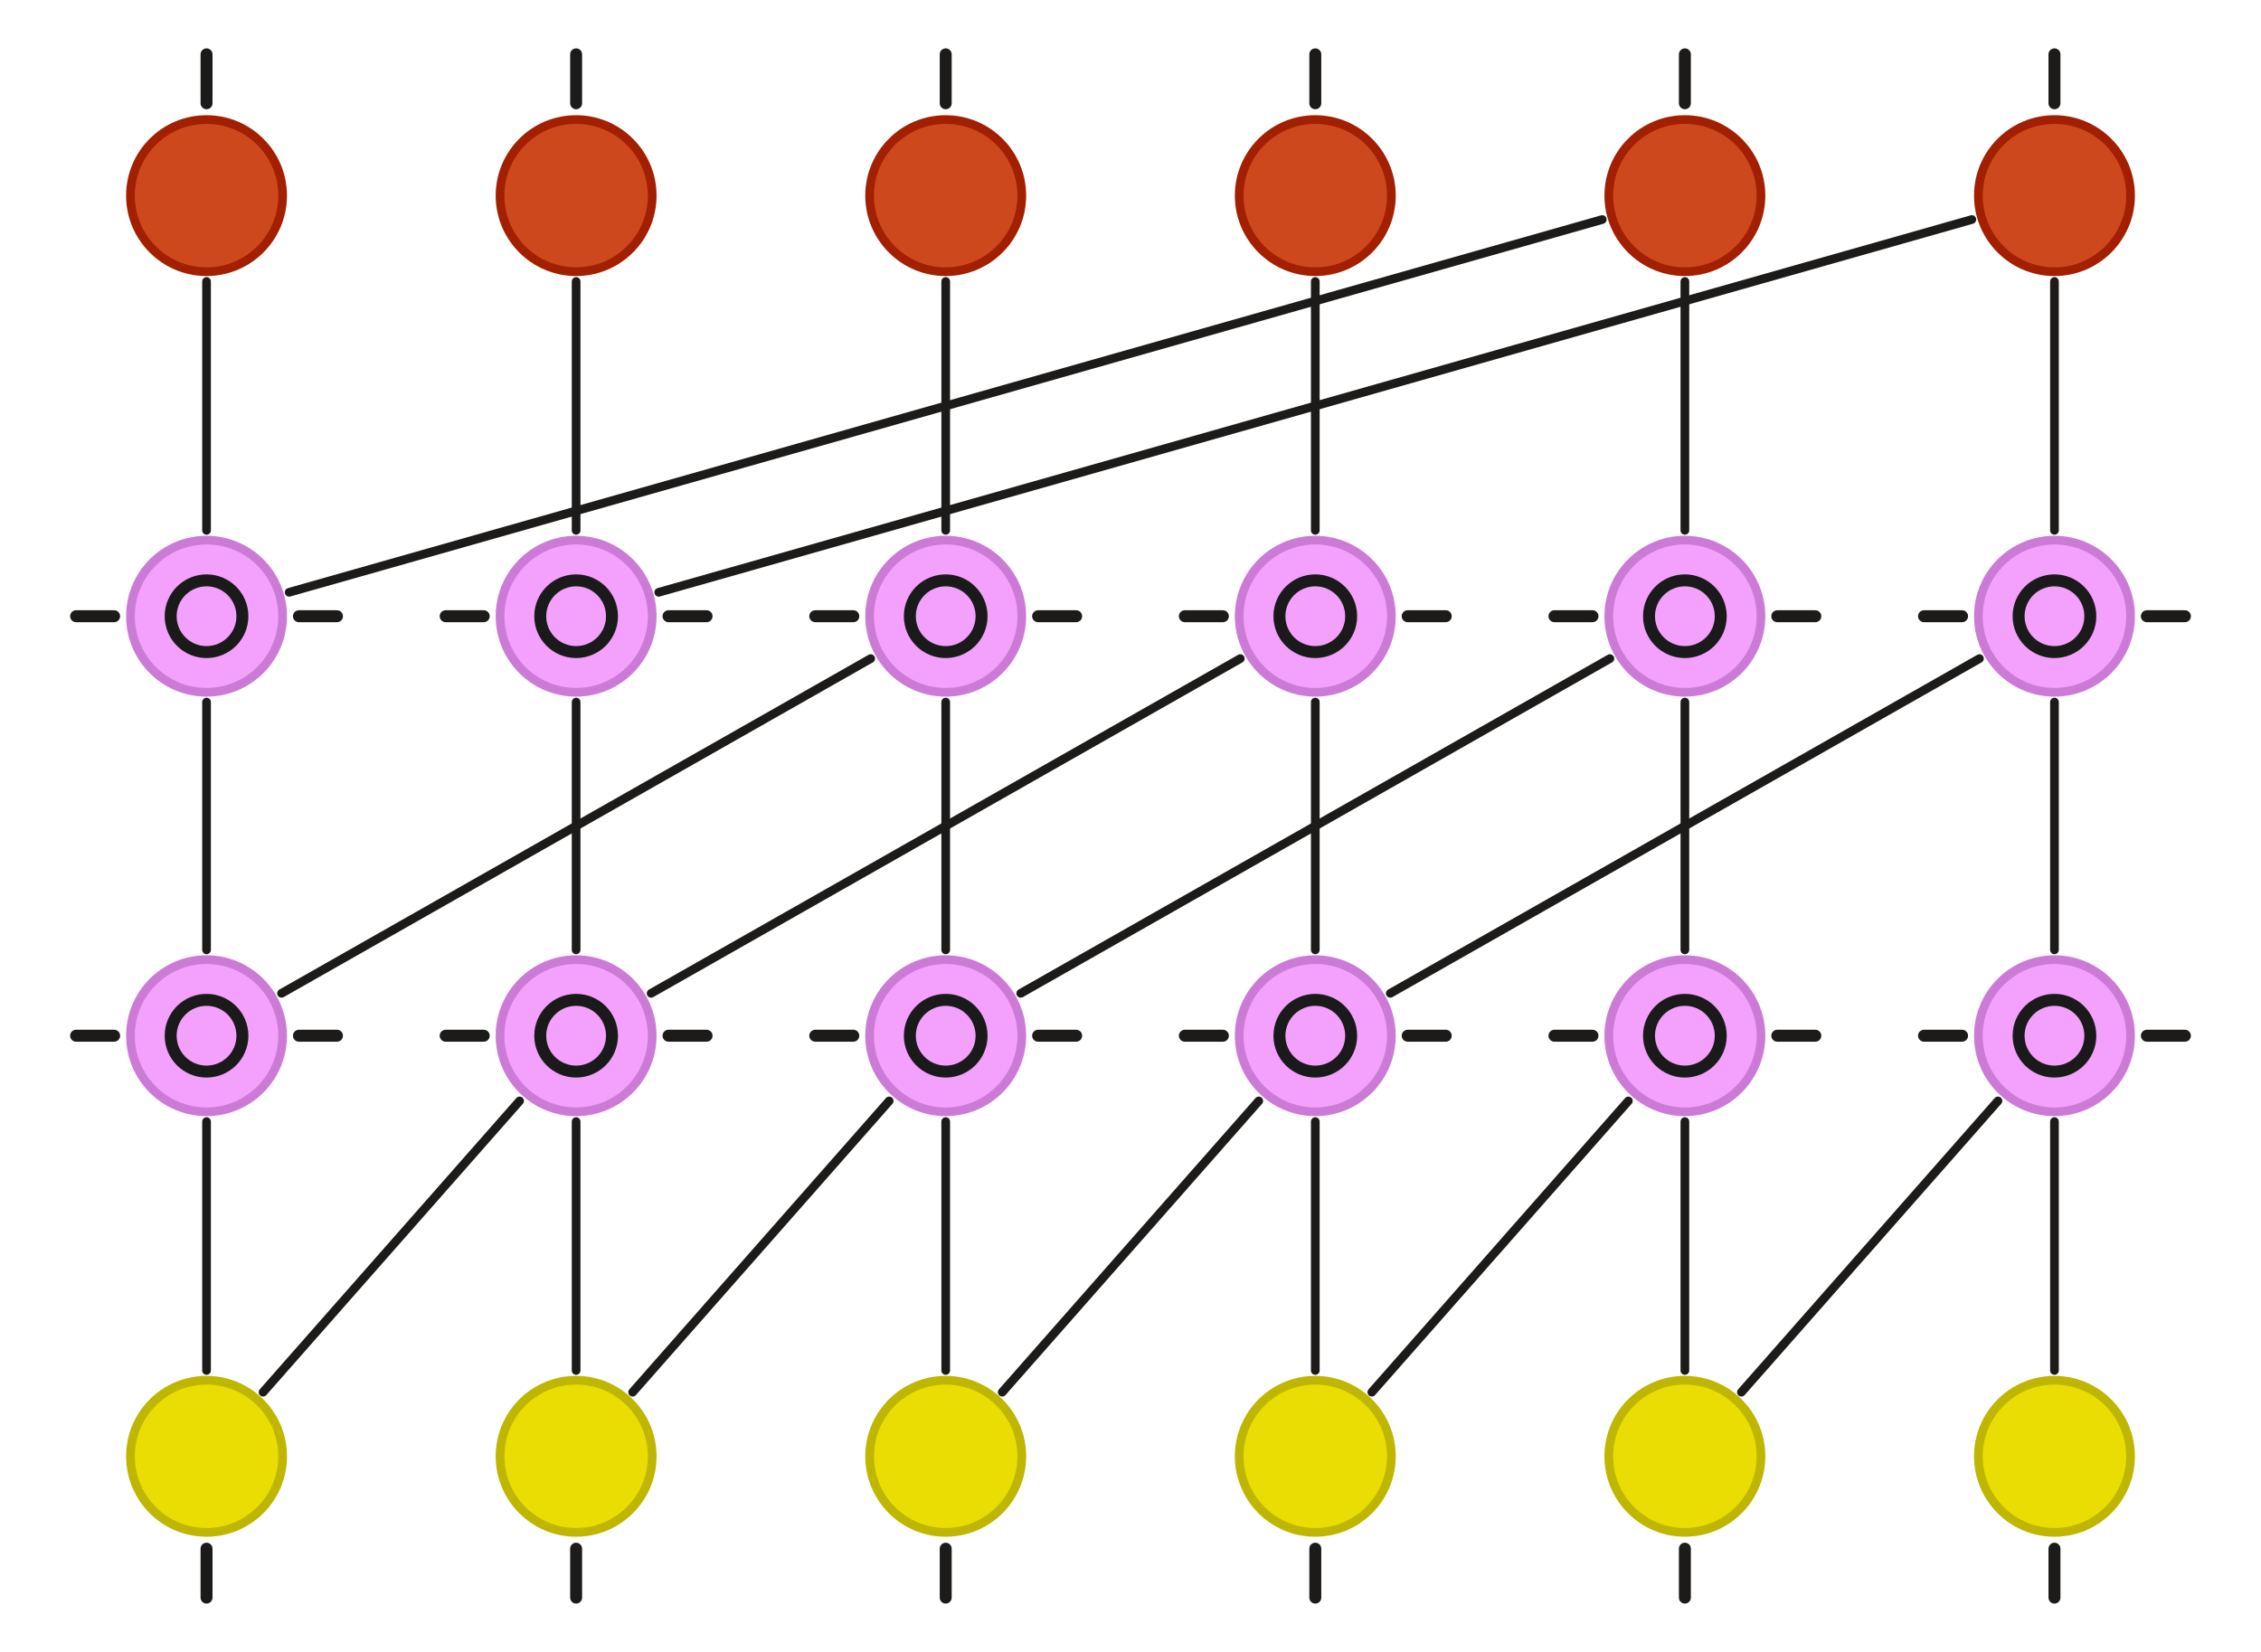
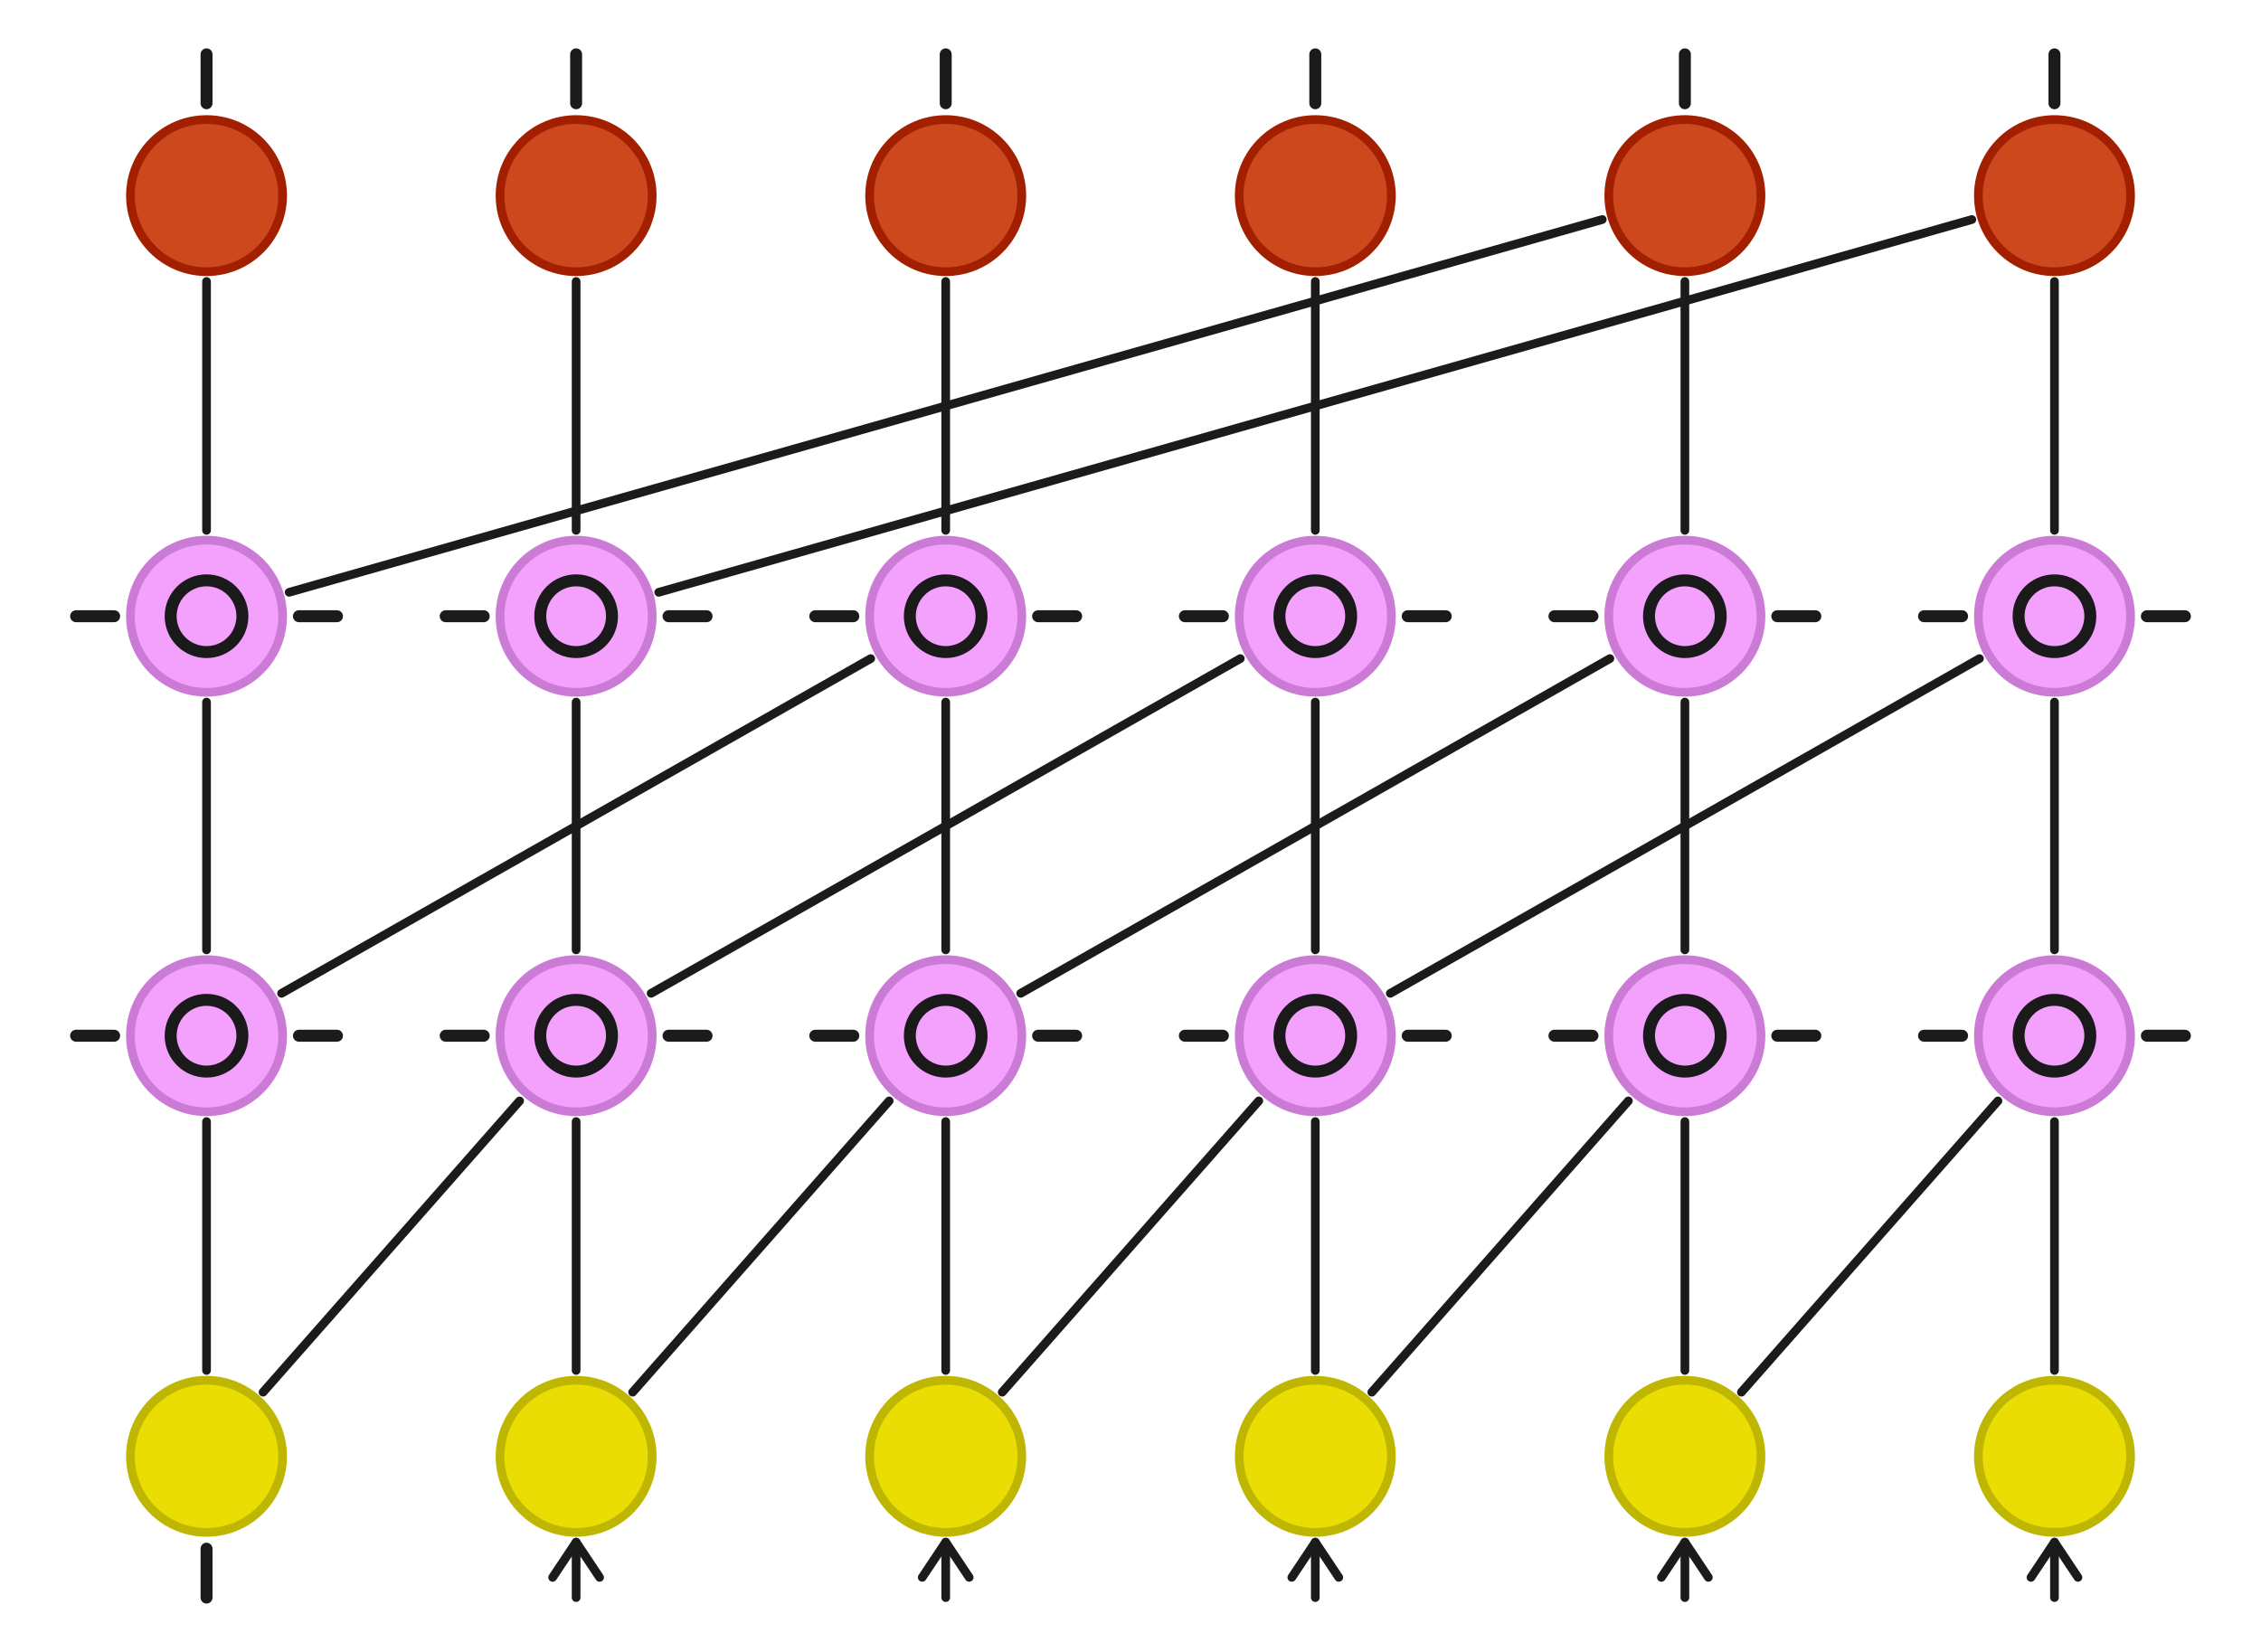
<svg xmlns="http://www.w3.org/2000/svg" viewBox="0 0 208 152" width="416" height="304" role="img">
  <defs>
    <marker id="arr-wavenet" viewBox="0 0 10 10" refX="8" refY="5" markerUnits="userSpaceOnUse" markerWidth="5.4" markerHeight="5.4" orient="auto-start-reverse">
      <path d="M2 1L8 5L2 9" fill="none" stroke="#1C1B19" stroke-width="1.481" stroke-linecap="round" stroke-linejoin="round" />
    </marker>
  </defs>
  <g fill="none" stroke="#1C1B19" stroke-width="0.8" stroke-linecap="round" stroke-linejoin="round">
    <line x1="19" y1="126.1" x2="19" y2="103.2" />
    <line x1="53" y1="126.1" x2="53" y2="103.2" />
    <line x1="87" y1="126.1" x2="87" y2="103.2" />
    <line x1="121" y1="126.1" x2="121" y2="103.2" />
    <line x1="155" y1="126.1" x2="155" y2="103.2" />
    <line x1="189" y1="126.1" x2="189" y2="103.2" />
    <line x1="24.2" y1="128.1" x2="47.8" y2="101.3" />
    <line x1="58.2" y1="128.1" x2="81.8" y2="101.3" />
    <line x1="92.2" y1="128.1" x2="115.8" y2="101.3" />
    <line x1="126.2" y1="128.1" x2="149.8" y2="101.3" />
    <line x1="160.2" y1="128.1" x2="183.8" y2="101.3" />
    <line x1="19" y1="87.4" x2="19" y2="64.6" />
    <line x1="53" y1="87.4" x2="53" y2="64.6" />
    <line x1="87" y1="87.4" x2="87" y2="64.6" />
    <line x1="121" y1="87.4" x2="121" y2="64.6" />
    <line x1="155" y1="87.4" x2="155" y2="64.6" />
    <line x1="189" y1="87.4" x2="189" y2="64.6" />
    <line x1="25.9" y1="91.4" x2="80.1" y2="60.6" />
    <line x1="59.9" y1="91.4" x2="114.1" y2="60.6" />
    <line x1="93.9" y1="91.4" x2="148.1" y2="60.6" />
    <line x1="127.9" y1="91.4" x2="182.1" y2="60.6" />
    <line x1="19" y1="48.8" x2="19" y2="25.9" />
    <line x1="53" y1="48.8" x2="53" y2="25.9" />
    <line x1="87" y1="48.8" x2="87" y2="25.9" />
    <line x1="121" y1="48.8" x2="121" y2="25.9" />
    <line x1="155" y1="48.8" x2="155" y2="25.9" />
    <line x1="189" y1="48.8" x2="189" y2="25.9" />
    <line x1="26.6" y1="54.5" x2="147.4" y2="20.2" />
    <line x1="60.6" y1="54.5" x2="181.4" y2="20.2" />
  </g>
  <circle cx="19" cy="134" r="7" fill="#E9DD03" stroke="#BEB600" stroke-width="0.8" />
  <g stroke="#1C1B19" stroke-width="1.1" stroke-linecap="round">
    <line x1="19" y1="142.5" x2="19" y2="147" />
  </g>
  <circle cx="53" cy="134" r="7" fill="#E9DD03" stroke="#BEB600" stroke-width="0.8" />
-   <g stroke="#1C1B19" stroke-width="1.1" stroke-linecap="round">
-     <line x1="53" y1="142.5" x2="53" y2="147" />
-   </g>
  <circle cx="87" cy="134" r="7" fill="#E9DD03" stroke="#BEB600" stroke-width="0.8" />
-   <g stroke="#1C1B19" stroke-width="1.1" stroke-linecap="round">
-     <line x1="87" y1="142.5" x2="87" y2="147" />
-   </g>
  <circle cx="121" cy="134" r="7" fill="#E9DD03" stroke="#BEB600" stroke-width="0.8" />
-   <g stroke="#1C1B19" stroke-width="1.1" stroke-linecap="round">
-     <line x1="121" y1="142.5" x2="121" y2="147" />
-   </g>
  <circle cx="155" cy="134" r="7" fill="#E9DD03" stroke="#BEB600" stroke-width="0.8" />
-   <g stroke="#1C1B19" stroke-width="1.1" stroke-linecap="round">
-     <line x1="155" y1="142.5" x2="155" y2="147" />
-   </g>
  <circle cx="189" cy="134" r="7" fill="#E9DD03" stroke="#BEB600" stroke-width="0.8" />
-   <g stroke="#1C1B19" stroke-width="1.1" stroke-linecap="round">
-     <line x1="189" y1="142.5" x2="189" y2="147" />
-   </g>
  <circle cx="19" cy="95.3" r="7" fill="#F4A1FD" stroke="#CB7BD5" stroke-width="0.8" />
  <g fill="none" stroke="#1A1A1A" stroke-width="1.1" stroke-linejoin="round">
    <circle cx="19" cy="95.3" r="3.3" />
  </g>
  <g stroke="#1C1B19" stroke-width="1.1" stroke-linecap="round">
    <line x1="27.5" y1="95.3" x2="31" y2="95.3" />
    <line x1="10.5" y1="95.3" x2="7" y2="95.3" />
  </g>
  <circle cx="53" cy="95.3" r="7" fill="#F4A1FD" stroke="#CB7BD5" stroke-width="0.8" />
  <g fill="none" stroke="#1A1A1A" stroke-width="1.1" stroke-linejoin="round">
    <circle cx="53" cy="95.3" r="3.3" />
  </g>
  <g stroke="#1C1B19" stroke-width="1.1" stroke-linecap="round">
    <line x1="61.5" y1="95.3" x2="65" y2="95.3" />
    <line x1="44.5" y1="95.3" x2="41" y2="95.3" />
  </g>
  <circle cx="87" cy="95.3" r="7" fill="#F4A1FD" stroke="#CB7BD5" stroke-width="0.8" />
  <g fill="none" stroke="#1A1A1A" stroke-width="1.1" stroke-linejoin="round">
    <circle cx="87" cy="95.3" r="3.3" />
  </g>
  <g stroke="#1C1B19" stroke-width="1.1" stroke-linecap="round">
    <line x1="95.5" y1="95.3" x2="99" y2="95.3" />
    <line x1="78.5" y1="95.3" x2="75" y2="95.3" />
  </g>
  <circle cx="121" cy="95.3" r="7" fill="#F4A1FD" stroke="#CB7BD5" stroke-width="0.8" />
  <g fill="none" stroke="#1A1A1A" stroke-width="1.1" stroke-linejoin="round">
    <circle cx="121" cy="95.3" r="3.3" />
  </g>
  <g stroke="#1C1B19" stroke-width="1.1" stroke-linecap="round">
    <line x1="129.5" y1="95.3" x2="133" y2="95.3" />
    <line x1="112.5" y1="95.3" x2="109" y2="95.3" />
  </g>
  <circle cx="155" cy="95.3" r="7" fill="#F4A1FD" stroke="#CB7BD5" stroke-width="0.8" />
  <g fill="none" stroke="#1A1A1A" stroke-width="1.1" stroke-linejoin="round">
    <circle cx="155" cy="95.3" r="3.3" />
  </g>
  <g stroke="#1C1B19" stroke-width="1.1" stroke-linecap="round">
    <line x1="163.5" y1="95.3" x2="167" y2="95.3" />
    <line x1="146.5" y1="95.3" x2="143" y2="95.3" />
  </g>
  <circle cx="189" cy="95.3" r="7" fill="#F4A1FD" stroke="#CB7BD5" stroke-width="0.8" />
  <g fill="none" stroke="#1A1A1A" stroke-width="1.1" stroke-linejoin="round">
    <circle cx="189" cy="95.3" r="3.3" />
  </g>
  <g stroke="#1C1B19" stroke-width="1.1" stroke-linecap="round">
    <line x1="197.5" y1="95.3" x2="201" y2="95.3" />
    <line x1="180.5" y1="95.3" x2="177" y2="95.3" />
  </g>
  <circle cx="19" cy="56.7" r="7" fill="#F4A1FD" stroke="#CB7BD5" stroke-width="0.8" />
  <g fill="none" stroke="#1A1A1A" stroke-width="1.1" stroke-linejoin="round">
    <circle cx="19" cy="56.7" r="3.3" />
  </g>
  <g stroke="#1C1B19" stroke-width="1.1" stroke-linecap="round">
    <line x1="27.5" y1="56.7" x2="31" y2="56.7" />
    <line x1="10.5" y1="56.7" x2="7" y2="56.7" />
  </g>
  <circle cx="53" cy="56.7" r="7" fill="#F4A1FD" stroke="#CB7BD5" stroke-width="0.8" />
  <g fill="none" stroke="#1A1A1A" stroke-width="1.1" stroke-linejoin="round">
    <circle cx="53" cy="56.7" r="3.3" />
  </g>
  <g stroke="#1C1B19" stroke-width="1.1" stroke-linecap="round">
    <line x1="61.5" y1="56.7" x2="65" y2="56.7" />
    <line x1="44.5" y1="56.7" x2="41" y2="56.7" />
  </g>
  <circle cx="87" cy="56.7" r="7" fill="#F4A1FD" stroke="#CB7BD5" stroke-width="0.8" />
  <g fill="none" stroke="#1A1A1A" stroke-width="1.1" stroke-linejoin="round">
    <circle cx="87" cy="56.7" r="3.3" />
  </g>
  <g stroke="#1C1B19" stroke-width="1.1" stroke-linecap="round">
    <line x1="95.5" y1="56.7" x2="99" y2="56.7" />
    <line x1="78.5" y1="56.7" x2="75" y2="56.7" />
  </g>
  <circle cx="121" cy="56.7" r="7" fill="#F4A1FD" stroke="#CB7BD5" stroke-width="0.8" />
  <g fill="none" stroke="#1A1A1A" stroke-width="1.1" stroke-linejoin="round">
    <circle cx="121" cy="56.7" r="3.3" />
  </g>
  <g stroke="#1C1B19" stroke-width="1.1" stroke-linecap="round">
    <line x1="129.5" y1="56.7" x2="133" y2="56.7" />
    <line x1="112.5" y1="56.7" x2="109" y2="56.7" />
  </g>
  <circle cx="155" cy="56.7" r="7" fill="#F4A1FD" stroke="#CB7BD5" stroke-width="0.8" />
  <g fill="none" stroke="#1A1A1A" stroke-width="1.1" stroke-linejoin="round">
    <circle cx="155" cy="56.7" r="3.3" />
  </g>
  <g stroke="#1C1B19" stroke-width="1.1" stroke-linecap="round">
    <line x1="163.5" y1="56.7" x2="167" y2="56.7" />
    <line x1="146.5" y1="56.7" x2="143" y2="56.7" />
  </g>
  <circle cx="189" cy="56.7" r="7" fill="#F4A1FD" stroke="#CB7BD5" stroke-width="0.8" />
  <g fill="none" stroke="#1A1A1A" stroke-width="1.1" stroke-linejoin="round">
    <circle cx="189" cy="56.7" r="3.3" />
  </g>
  <g stroke="#1C1B19" stroke-width="1.1" stroke-linecap="round">
    <line x1="197.5" y1="56.7" x2="201" y2="56.7" />
    <line x1="180.5" y1="56.7" x2="177" y2="56.7" />
  </g>
  <circle cx="19" cy="18" r="7" fill="#CE481E" stroke="#A21F00" stroke-width="0.8" />
  <g stroke="#1C1B19" stroke-width="1.1" stroke-linecap="round">
    <line x1="19" y1="9.5" x2="19" y2="5" />
  </g>
  <circle cx="53" cy="18" r="7" fill="#CE481E" stroke="#A21F00" stroke-width="0.8" />
  <g stroke="#1C1B19" stroke-width="1.1" stroke-linecap="round">
    <line x1="53" y1="9.5" x2="53" y2="5" />
  </g>
  <circle cx="87" cy="18" r="7" fill="#CE481E" stroke="#A21F00" stroke-width="0.8" />
  <g stroke="#1C1B19" stroke-width="1.1" stroke-linecap="round">
    <line x1="87" y1="9.5" x2="87" y2="5" />
  </g>
  <circle cx="121" cy="18" r="7" fill="#CE481E" stroke="#A21F00" stroke-width="0.8" />
  <g stroke="#1C1B19" stroke-width="1.1" stroke-linecap="round">
    <line x1="121" y1="9.5" x2="121" y2="5" />
  </g>
  <circle cx="155" cy="18" r="7" fill="#CE481E" stroke="#A21F00" stroke-width="0.8" />
  <g stroke="#1C1B19" stroke-width="1.1" stroke-linecap="round">
    <line x1="155" y1="9.5" x2="155" y2="5" />
  </g>
  <circle cx="189" cy="18" r="7" fill="#CE481E" stroke="#A21F00" stroke-width="0.8" />
  <g stroke="#1C1B19" stroke-width="1.1" stroke-linecap="round">
    <line x1="189" y1="9.5" x2="189" y2="5" />
  </g>
+   <line x1="53" y1="147" x2="53" y2="141.9" stroke="#1C1B19" stroke-width="0.8" stroke-linecap="round" marker-end="url(#arr-wavenet)" />
+   <line x1="87" y1="147" x2="87" y2="141.9" stroke="#1C1B19" stroke-width="0.8" stroke-linecap="round" marker-end="url(#arr-wavenet)" />
+   <line x1="121" y1="147" x2="121" y2="141.9" stroke="#1C1B19" stroke-width="0.8" stroke-linecap="round" marker-end="url(#arr-wavenet)" />
+   <line x1="155" y1="147" x2="155" y2="141.9" stroke="#1C1B19" stroke-width="0.8" stroke-linecap="round" marker-end="url(#arr-wavenet)" />
+   <line x1="189" y1="147" x2="189" y2="141.9" stroke="#1C1B19" stroke-width="0.8" stroke-linecap="round" marker-end="url(#arr-wavenet)" />
</svg>
